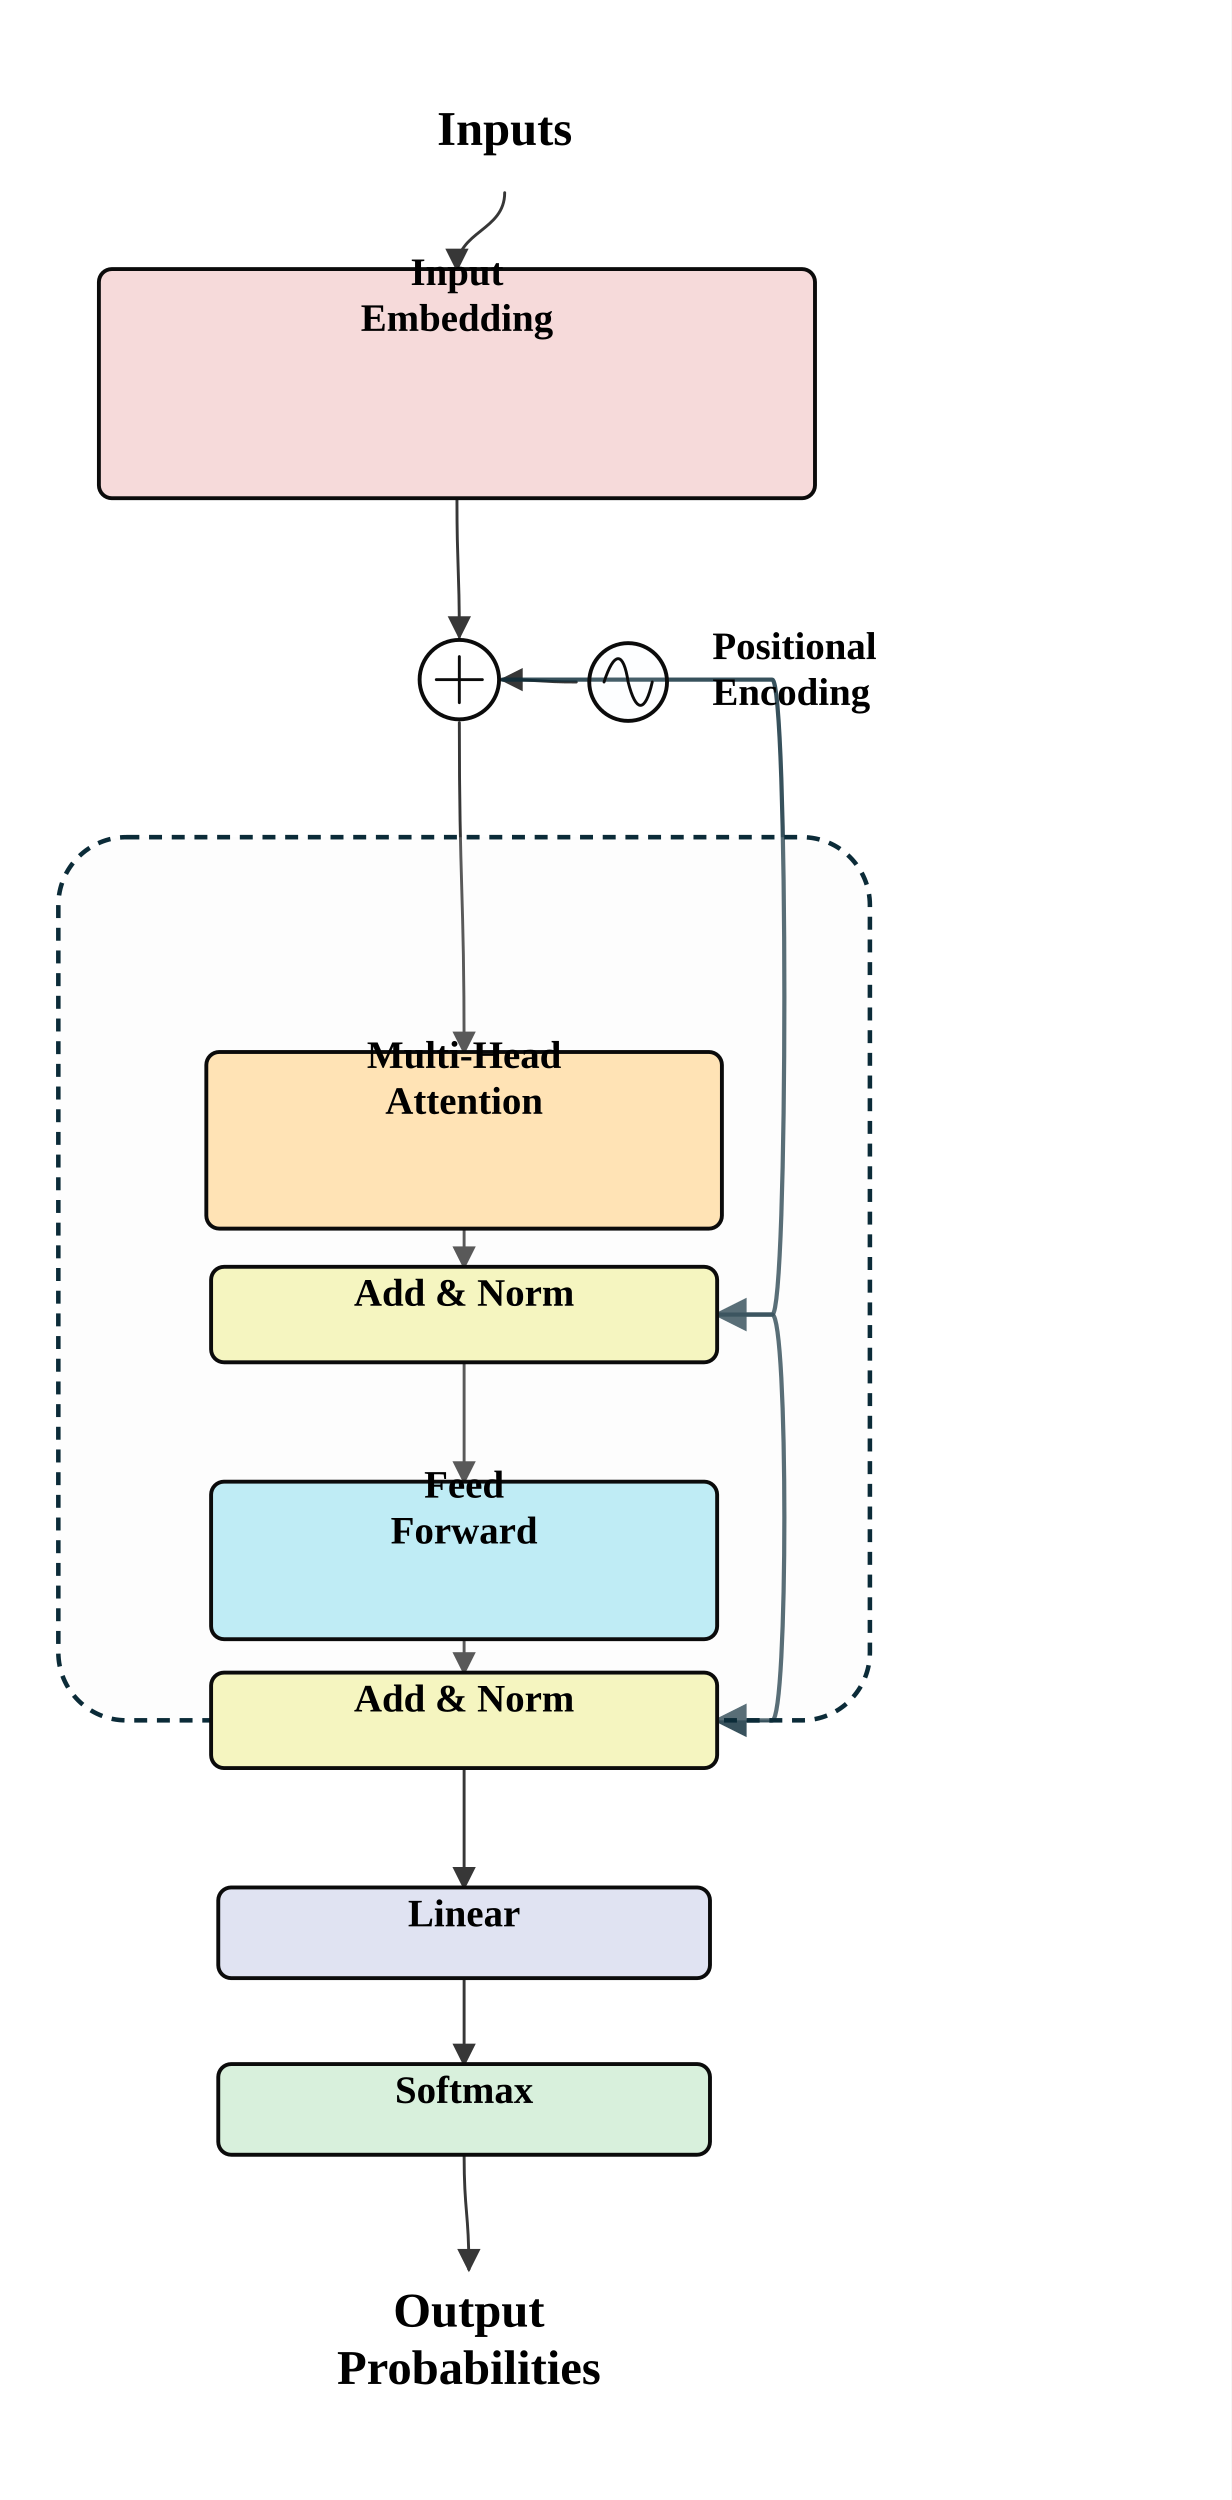
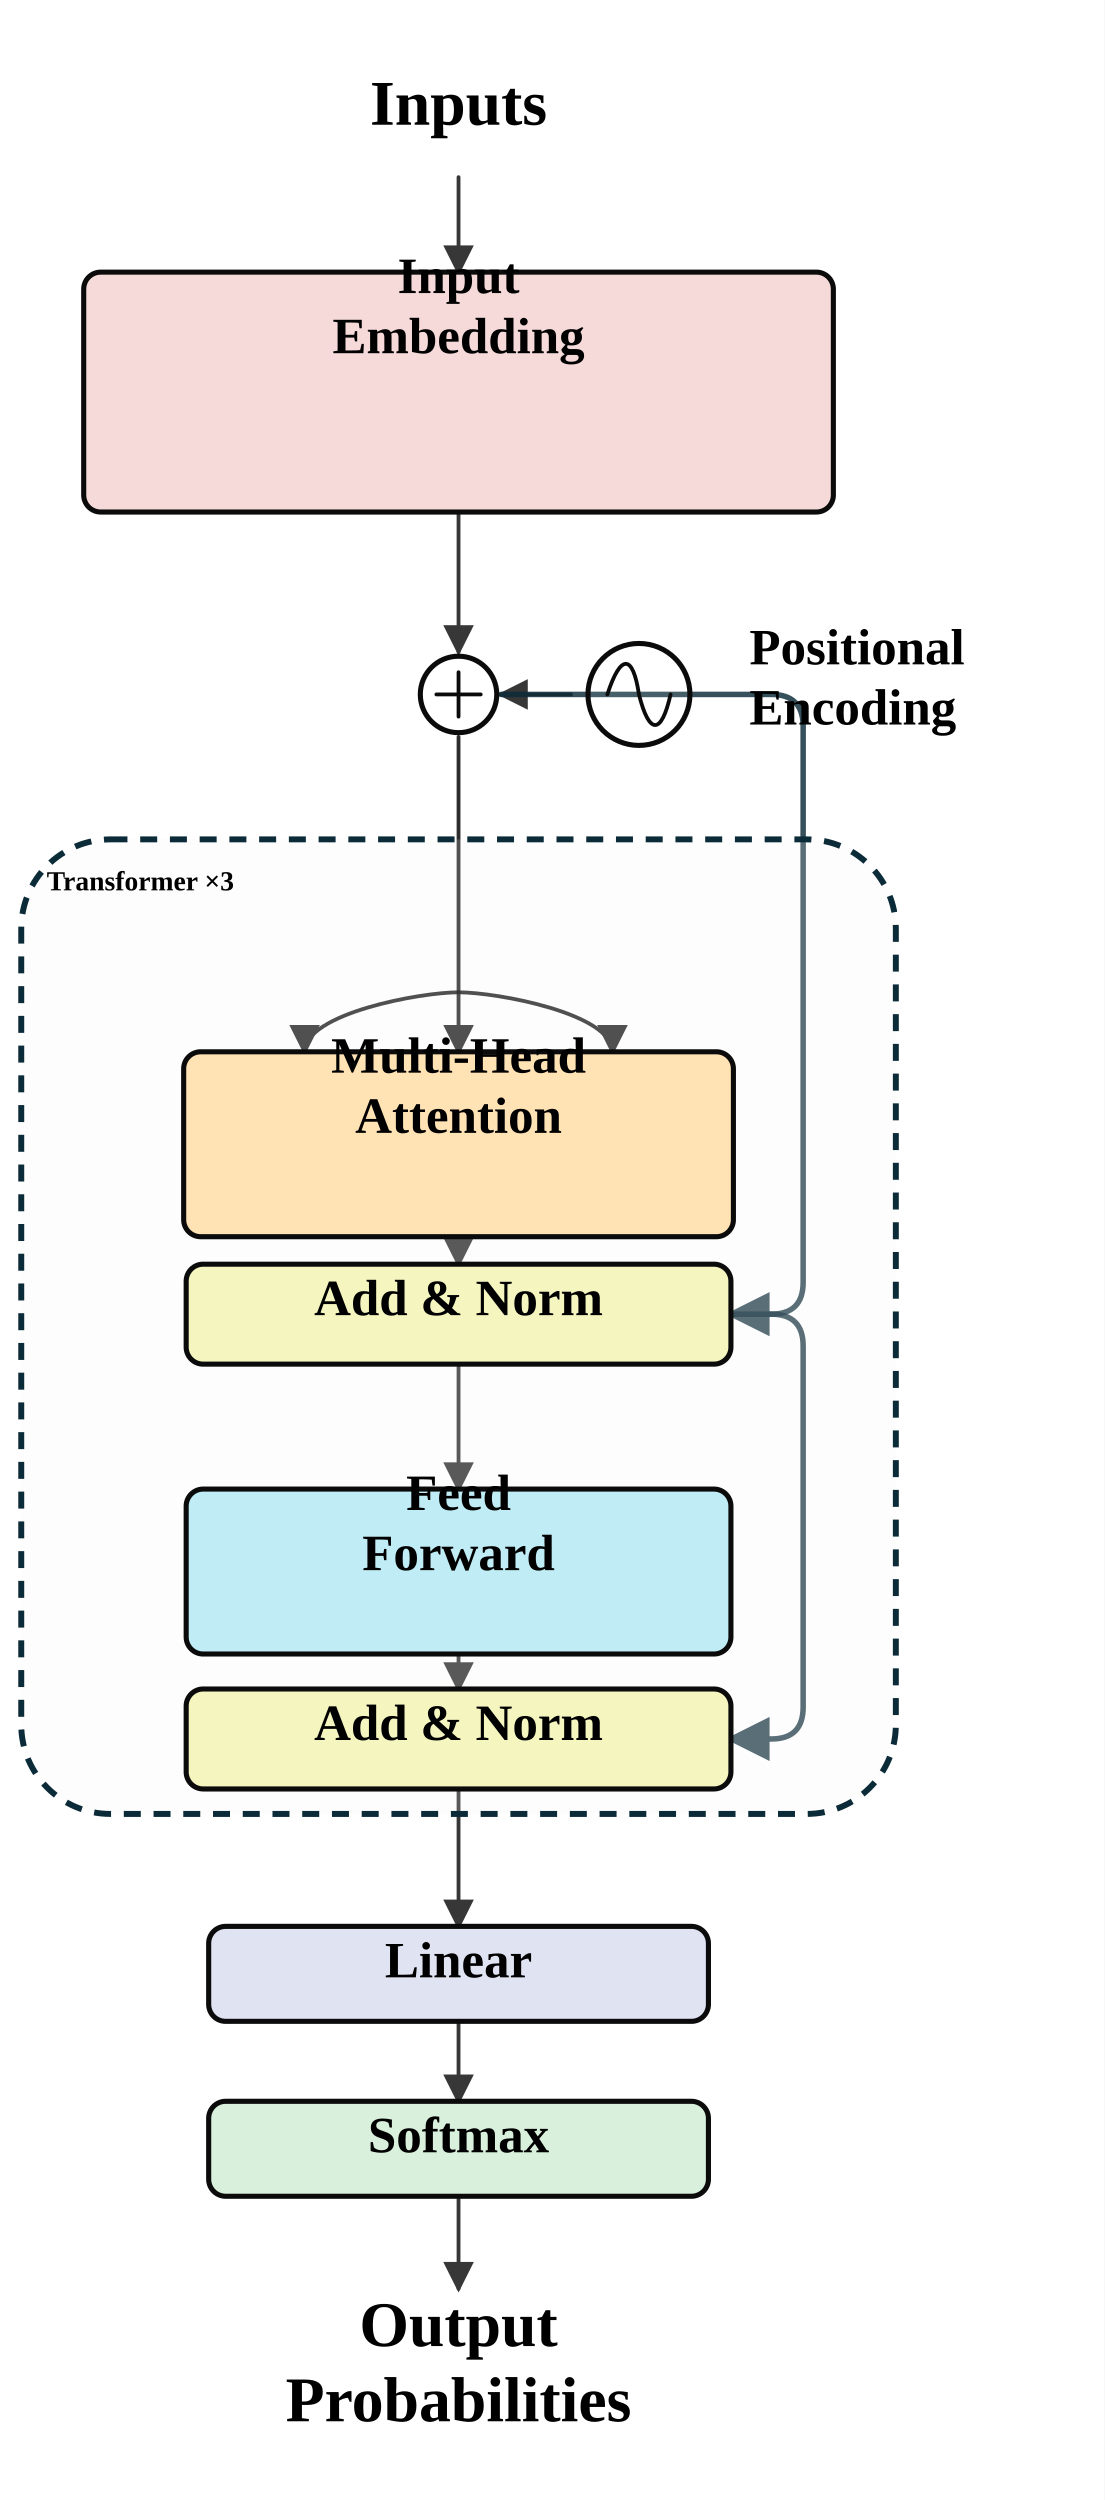
- <svg xmlns="http://www.w3.org/2000/svg" width="760" height="1543" viewBox="0 0 760 1543" role="img" aria-label="GPT Template Architecture">
+ <svg xmlns="http://www.w3.org/2000/svg" width="520" height="1177" viewBox="0 0 520 1177" role="img" aria-label="GPT Template Architecture">
  <defs>
    <style>text{font-family:Georgia,"Times New Roman",serif}.node-label{font-weight:700;fill:#000000}.node-meta{fill:#273238}.shape-warning{fill:#c92a2a;font-weight:700}.edge{fill:none;stroke-linecap:round;stroke-linejoin:round}.icon-stroke{fill:none;stroke:#0b0b0b;stroke-linecap:round;stroke-linejoin:round}</style>
    <marker id="arrow-data" markerWidth="8" markerHeight="8" refX="7" refY="4" orient="auto" markerUnits="strokeWidth">
      <path d="M0,0 L8,4 L0,8 Z" fill="#0b0b0b" />
    </marker>
    <marker id="arrow-residual" markerWidth="8" markerHeight="8" refX="7" refY="4" orient="auto" markerUnits="strokeWidth">
      <path d="M0,0 L8,4 L0,8 Z" fill="#0b2b38" />
    </marker>
    <marker id="arrow-dependency" markerWidth="8" markerHeight="8" refX="7" refY="4" orient="auto" markerUnits="strokeWidth">
      <path d="M0,0 L8,4 L0,8 Z" fill="#0b2b38" />
    </marker>
  </defs>
  <rect width="100%" height="100%" fill="#ffffff" />
  <g class="architecture profile-textbook-overview">
-     <path class="edge edge-data" d="M311.49 118.93 C311.49 142.5 282.03 142.5 282.03 166.07" stroke="#0b0b0b" stroke-width="1.8" opacity="0.82" marker-end="url(#arrow-data)" />
-     <path class="edge edge-data" d="M282.03 307.5 C282.03 350.23 283.5 350.23 283.5 392.95" stroke="#0b0b0b" stroke-width="1.8" opacity="0.82" marker-end="url(#arrow-data)" />
-     <path class="edge edge-data" d="M355.69 420.94 C332.86 420.94 332.86 419.47 310.02 419.47" stroke="#0b0b0b" stroke-width="1.8" opacity="0.82" marker-end="url(#arrow-data)" />
-     <path class="edge edge-data" d="M283.5 445.99 C283.5 547.64 286.45 547.64 286.45 649.29" stroke="#0b0b0b" stroke-width="1.8" opacity="0.82" marker-end="url(#arrow-data)" />
-     <path class="edge edge-residual edge-residual-loop" d="M310.02 419.47 H476.61 C486.61 419.47 486.61 811.35 476.61 811.35 H442.61" stroke="#0b2b38" stroke-width="2.6" opacity="0.82" marker-end="url(#arrow-residual)" />
-     <path class="edge edge-data" d="M286.45 758.31 C286.45 770.1 286.45 770.1 286.45 781.88" stroke="#0b0b0b" stroke-width="1.8" opacity="0.82" marker-end="url(#arrow-data)" />
-     <path class="edge edge-data" d="M286.45 840.81 C286.45 877.64 286.45 877.64 286.45 914.48" stroke="#0b0b0b" stroke-width="1.8" opacity="0.82" marker-end="url(#arrow-data)" />
-     <path class="edge edge-residual edge-residual-loop" d="M442.61 811.35 H476.61 C486.61 811.35 486.61 1061.8 476.61 1061.8 H442.61" stroke="#0b2b38" stroke-width="2.6" opacity="0.82" marker-end="url(#arrow-residual)" />
-     <path class="edge edge-data" d="M286.45 1011.71 C286.45 1022.02 286.45 1022.02 286.45 1032.33" stroke="#0b0b0b" stroke-width="1.8" opacity="0.82" marker-end="url(#arrow-data)" />
-     <path class="edge edge-data" d="M286.45 1091.26 C286.45 1128.09 286.45 1128.09 286.45 1164.93" stroke="#0b0b0b" stroke-width="1.8" opacity="0.82" marker-end="url(#arrow-data)" />
-     <path class="edge edge-data" d="M286.45 1220.91 C286.45 1247.43 286.45 1247.43 286.45 1273.94" stroke="#0b0b0b" stroke-width="1.8" opacity="0.82" marker-end="url(#arrow-data)" />
-     <path class="edge edge-data" d="M286.45 1329.93 C286.45 1365.28 289.4 1365.28 289.4 1400.64" stroke="#0b0b0b" stroke-width="1.8" opacity="0.82" marker-end="url(#arrow-data)" />
+     <path class="edge edge-data edge-rounded-orthogonal" d="M215.88 83.41 L215.88 105.76 L215.88 128.12" stroke="#0b0b0b" stroke-width="1.8" opacity="0.82" marker-end="url(#arrow-data)" />
+     <path class="edge edge-data edge-rounded-orthogonal" d="M215.88 241.06 L215.88 274 L215.88 306.94" stroke="#0b0b0b" stroke-width="1.8" opacity="0.82" marker-end="url(#arrow-data)" />
+     <path class="edge edge-data edge-rounded-orthogonal" d="M268.82 326.94 L252.35 326.94 L235.88 326.94" stroke="#0b0b0b" stroke-width="1.8" opacity="0.82" marker-end="url(#arrow-data)" />
+     <g class="edge edge-data edge-attention-fan-in">
+       <path d="M215.88 346.94 L215.88 467.18 L215.88 495.18" fill="none" stroke="#0b0b0b" stroke-width="1.8" opacity="0.86" marker-end="url(#arrow-data)" />
+       <path d="M215.88 467.18 C197.88 467.18 143.41 477.18 143.41 495.18" fill="none" stroke="#0b0b0b" stroke-width="1.8" opacity="0.86" marker-end="url(#arrow-data)" />
+       <path d="M215.88 467.18 C233.88 467.18 288.35 477.18 288.35 495.18" fill="none" stroke="#0b0b0b" stroke-width="1.8" opacity="0.86" marker-end="url(#arrow-data)" />
+     </g>
+     <path class="edge edge-residual edge-residual-loop" d="M235.88 326.94 L363.12 326.94 Q378.12 326.94 378.12 341.94 L378.12 603.71 Q378.12 618.71 363.12 618.71 L344.12 618.71" stroke="#0b2b38" stroke-width="2.6" opacity="0.82" marker-end="url(#arrow-residual)" />
+     <path class="edge edge-data edge-rounded-orthogonal" d="M215.88 582.24 L215.88 588.71 Q215.88 588.71 215.88 588.71 L215.88 588.71 Q215.88 588.71 215.88 588.71 L215.88 595.18" stroke="#0b0b0b" stroke-width="1.8" opacity="0.82" marker-end="url(#arrow-data)" />
+     <path class="edge edge-data edge-rounded-orthogonal" d="M215.88 642.24 L215.88 671.65 L215.88 701.06" stroke="#0b0b0b" stroke-width="1.8" opacity="0.82" marker-end="url(#arrow-data)" />
+     <path class="edge edge-residual edge-residual-loop" d="M344.12 618.71 L363.12 618.71 Q378.12 618.71 378.12 633.71 L378.12 803.71 Q378.12 818.71 363.12 818.71 L344.12 818.71" stroke="#0b2b38" stroke-width="2.6" opacity="0.82" marker-end="url(#arrow-residual)" />
+     <path class="edge edge-data edge-rounded-orthogonal" d="M215.88 778.71 L215.88 786.94 L215.88 795.18" stroke="#0b0b0b" stroke-width="1.8" opacity="0.82" marker-end="url(#arrow-data)" />
+     <path class="edge edge-data edge-rounded-orthogonal" d="M215.88 842.24 L215.88 874.59 Q215.88 874.59 215.88 874.59 L215.88 874.59 Q215.88 874.59 215.88 874.59 L215.88 906.94" stroke="#0b0b0b" stroke-width="1.8" opacity="0.82" marker-end="url(#arrow-data)" />
+     <path class="edge edge-data edge-rounded-orthogonal" d="M215.88 951.65 L215.88 970.47 L215.88 989.29" stroke="#0b0b0b" stroke-width="1.8" opacity="0.82" marker-end="url(#arrow-data)" />
+     <path class="edge edge-data edge-rounded-orthogonal" d="M215.88 1034 L215.88 1055.76 L215.88 1077.53" stroke="#0b0b0b" stroke-width="1.8" opacity="0.82" marker-end="url(#arrow-data)" />
    <g id="transformer_group" class="node node-group">
-       <rect x="36" y="516.7" width="500.9" height="545.1" rx="42" fill="#f8f8f8" fill-opacity="0.18" stroke="#0b2b38" stroke-width="2.8" stroke-dasharray="8 6" />
+       <rect x="10" y="395.18" width="411.76" height="458.82" rx="42" fill="#f8f8f8" fill-opacity="0.18" stroke="#0b2b38" stroke-width="2.8" stroke-dasharray="8 6" />
+       <text x="22" y="419.18" font-size="13" text-anchor="start" class="node-label">Transformer ×3</text>
    </g>
    <g id="text_inputs" class="node node-text-label">
-       <text x="311.49" y="89.46" font-size="30" text-anchor="middle" class="node-label">Inputs</text>
+       <text x="215.88" y="58.71" font-size="30" text-anchor="middle" class="node-label">Inputs</text>
    </g>
    <g id="input_embedding" class="node node-token_embed">
-       <rect x="61.04" y="166.07" width="441.97" height="141.43" rx="8" fill="#f6dada" fill-opacity="1" stroke="#0b0b0b" stroke-width="2.4" />
-       <text x="282.03" y="175.91" font-size="24" text-anchor="middle" class="node-label">Input</text>
-       <text x="282.03" y="204.23" font-size="24" text-anchor="middle" class="node-label">Embedding</text>
+       <rect x="39.41" y="128.12" width="352.94" height="112.94" rx="8" fill="#f6dada" fill-opacity="1" stroke="#0b0b0b" stroke-width="2.4" />
+       <text x="215.88" y="137.96" font-size="24" text-anchor="middle" class="node-label">Input</text>
+       <text x="215.88" y="166.28" font-size="24" text-anchor="middle" class="node-label">Embedding</text>
    </g>
    <g id="embed_add" class="node node-residual-add node-plus-circle">
-       <circle class="icon-plus-circle" cx="283.5" cy="419.47" r="24.52" fill="#ffffff" stroke="#0b0b0b" stroke-width="2.4" />
-       <path class="icon-stroke icon-plus" d="M269.28 419.47 H297.72 M283.5 405.25 V433.69" stroke-width="1.8" />
+       <circle class="icon-plus-circle" cx="215.88" cy="326.94" r="18" fill="#ffffff" stroke="#0b0b0b" stroke-width="2.4" />
+       <path class="icon-stroke icon-plus" d="M205.44 326.94 H226.32 M215.88 316.5 V337.38" stroke-width="1.8" />
    </g>
    <g id="positional_encoding" class="node node-positional-icon">
-       <circle class="icon-sine-circle" cx="387.69" cy="420.94" r="24" fill="#e8f7ff" fill-opacity="0.08" stroke="#0b0b0b" stroke-width="2.4" />
-       <path class="icon-stroke icon-sine" d="M372.81 420.94 C379.05 401.74 384.81 401.74 387.69 420.94 C392.49 440.14 398.25 440.14 402.57 420.94" stroke-width="1.8" />
-       <text x="439.69" y="406.78" font-size="24" text-anchor="start" class="node-label">Positional</text>
-       <text x="439.69" y="435.1" font-size="24" text-anchor="start" class="node-label">Encoding</text>
+       <circle class="icon-sine-circle" cx="300.82" cy="326.94" r="24" fill="#ffffff" fill-opacity="0.08" stroke="#0b0b0b" stroke-width="2.4" />
+       <path class="icon-stroke icon-sine" d="M285.94 326.94 C292.18 307.74 297.94 307.74 300.82 326.94 C305.62 346.14 311.38 346.14 315.7 326.94" stroke-width="1.8" />
+       <text x="352.82" y="312.78" font-size="24" text-anchor="start" class="node-label">Positional</text>
+       <text x="352.82" y="341.1" font-size="24" text-anchor="start" class="node-label">Encoding</text>
    </g>
    <g id="mha" class="node node-attention">
-       <rect x="127.34" y="649.29" width="318.22" height="109.02" rx="8" fill="#ffe3b5" fill-opacity="1" stroke="#0b0b0b" stroke-width="2.4" />
-       <text x="286.45" y="659.13" font-size="24" text-anchor="middle" class="node-label">Multi-Head</text>
-       <text x="286.45" y="687.45" font-size="24" text-anchor="middle" class="node-label">Attention</text>
+       <rect x="86.47" y="495.18" width="258.82" height="87.06" rx="8" fill="#ffe3b5" fill-opacity="1" stroke="#0b0b0b" stroke-width="2.4" />
+       <text x="215.88" y="505.02" font-size="24" text-anchor="middle" class="node-label">Multi-Head</text>
+       <text x="215.88" y="533.34" font-size="24" text-anchor="middle" class="node-label">Attention</text>
    </g>
    <g id="add_norm_1" class="node node-layer_norm">
-       <rect x="130.29" y="781.88" width="312.33" height="58.93" rx="8" fill="#f5f5c0" fill-opacity="1" stroke="#0b0b0b" stroke-width="2.4" />
-       <text x="286.45" y="805.88" font-size="24" text-anchor="middle" class="node-label">Add &amp; Norm</text>
+       <rect x="87.65" y="595.18" width="256.47" height="47.06" rx="8" fill="#f5f5c0" fill-opacity="1" stroke="#0b0b0b" stroke-width="2.4" />
+       <text x="215.88" y="619.18" font-size="24" text-anchor="middle" class="node-label">Add &amp; Norm</text>
    </g>
    <g id="feed_forward" class="node node-mlp">
-       <rect x="130.29" y="914.48" width="312.33" height="97.23" rx="8" fill="#bfecf5" fill-opacity="1" stroke="#0b0b0b" stroke-width="2.4" />
-       <text x="286.45" y="924.32" font-size="24" text-anchor="middle" class="node-label">Feed</text>
-       <text x="286.45" y="952.64" font-size="24" text-anchor="middle" class="node-label">Forward</text>
+       <rect x="87.65" y="701.06" width="256.47" height="77.65" rx="8" fill="#bfecf5" fill-opacity="1" stroke="#0b0b0b" stroke-width="2.4" />
+       <text x="215.88" y="710.9" font-size="24" text-anchor="middle" class="node-label">Feed</text>
+       <text x="215.88" y="739.22" font-size="24" text-anchor="middle" class="node-label">Forward</text>
    </g>
    <g id="add_norm_2" class="node node-layer_norm">
-       <rect x="130.29" y="1032.33" width="312.33" height="58.93" rx="8" fill="#f5f5c0" fill-opacity="1" stroke="#0b0b0b" stroke-width="2.4" />
-       <text x="286.45" y="1056.33" font-size="24" text-anchor="middle" class="node-label">Add &amp; Norm</text>
+       <rect x="87.65" y="795.18" width="256.47" height="47.06" rx="8" fill="#f5f5c0" fill-opacity="1" stroke="#0b0b0b" stroke-width="2.4" />
+       <text x="215.88" y="819.18" font-size="24" text-anchor="middle" class="node-label">Add &amp; Norm</text>
    </g>
    <g id="linear" class="node node-linear">
-       <rect x="134.71" y="1164.93" width="303.49" height="55.98" rx="8" fill="#e0e3f2" fill-opacity="1" stroke="#0b0b0b" stroke-width="2.4" />
-       <text x="286.45" y="1188.93" font-size="24" text-anchor="middle" class="node-label">Linear</text>
+       <rect x="98.24" y="906.94" width="235.29" height="44.71" rx="8" fill="#e0e3f2" fill-opacity="1" stroke="#0b0b0b" stroke-width="2.4" />
+       <text x="215.88" y="930.94" font-size="24" text-anchor="middle" class="node-label">Linear</text>
    </g>
    <g id="softmax" class="node node-softmax">
-       <rect x="134.71" y="1273.94" width="303.49" height="55.98" rx="8" fill="#d8f0dc" fill-opacity="1" stroke="#0b0b0b" stroke-width="2.4" />
-       <text x="286.45" y="1297.94" font-size="24" text-anchor="middle" class="node-label">Softmax</text>
+       <rect x="98.24" y="989.29" width="235.29" height="44.71" rx="8" fill="#d8f0dc" fill-opacity="1" stroke="#0b0b0b" stroke-width="2.4" />
+       <text x="215.88" y="1013.29" font-size="24" text-anchor="middle" class="node-label">Softmax</text>
    </g>
    <g id="text_output" class="node node-text-label">
-       <text x="289.4" y="1435.98" font-size="30" text-anchor="middle" class="node-label">Output</text>
-       <text x="289.4" y="1471.38" font-size="30" text-anchor="middle" class="node-label">Probabilities</text>
+       <text x="215.88" y="1104.54" font-size="30" text-anchor="middle" class="node-label">Output</text>
+       <text x="215.88" y="1139.94" font-size="30" text-anchor="middle" class="node-label">Probabilities</text>
    </g>
  </g>
</svg>
